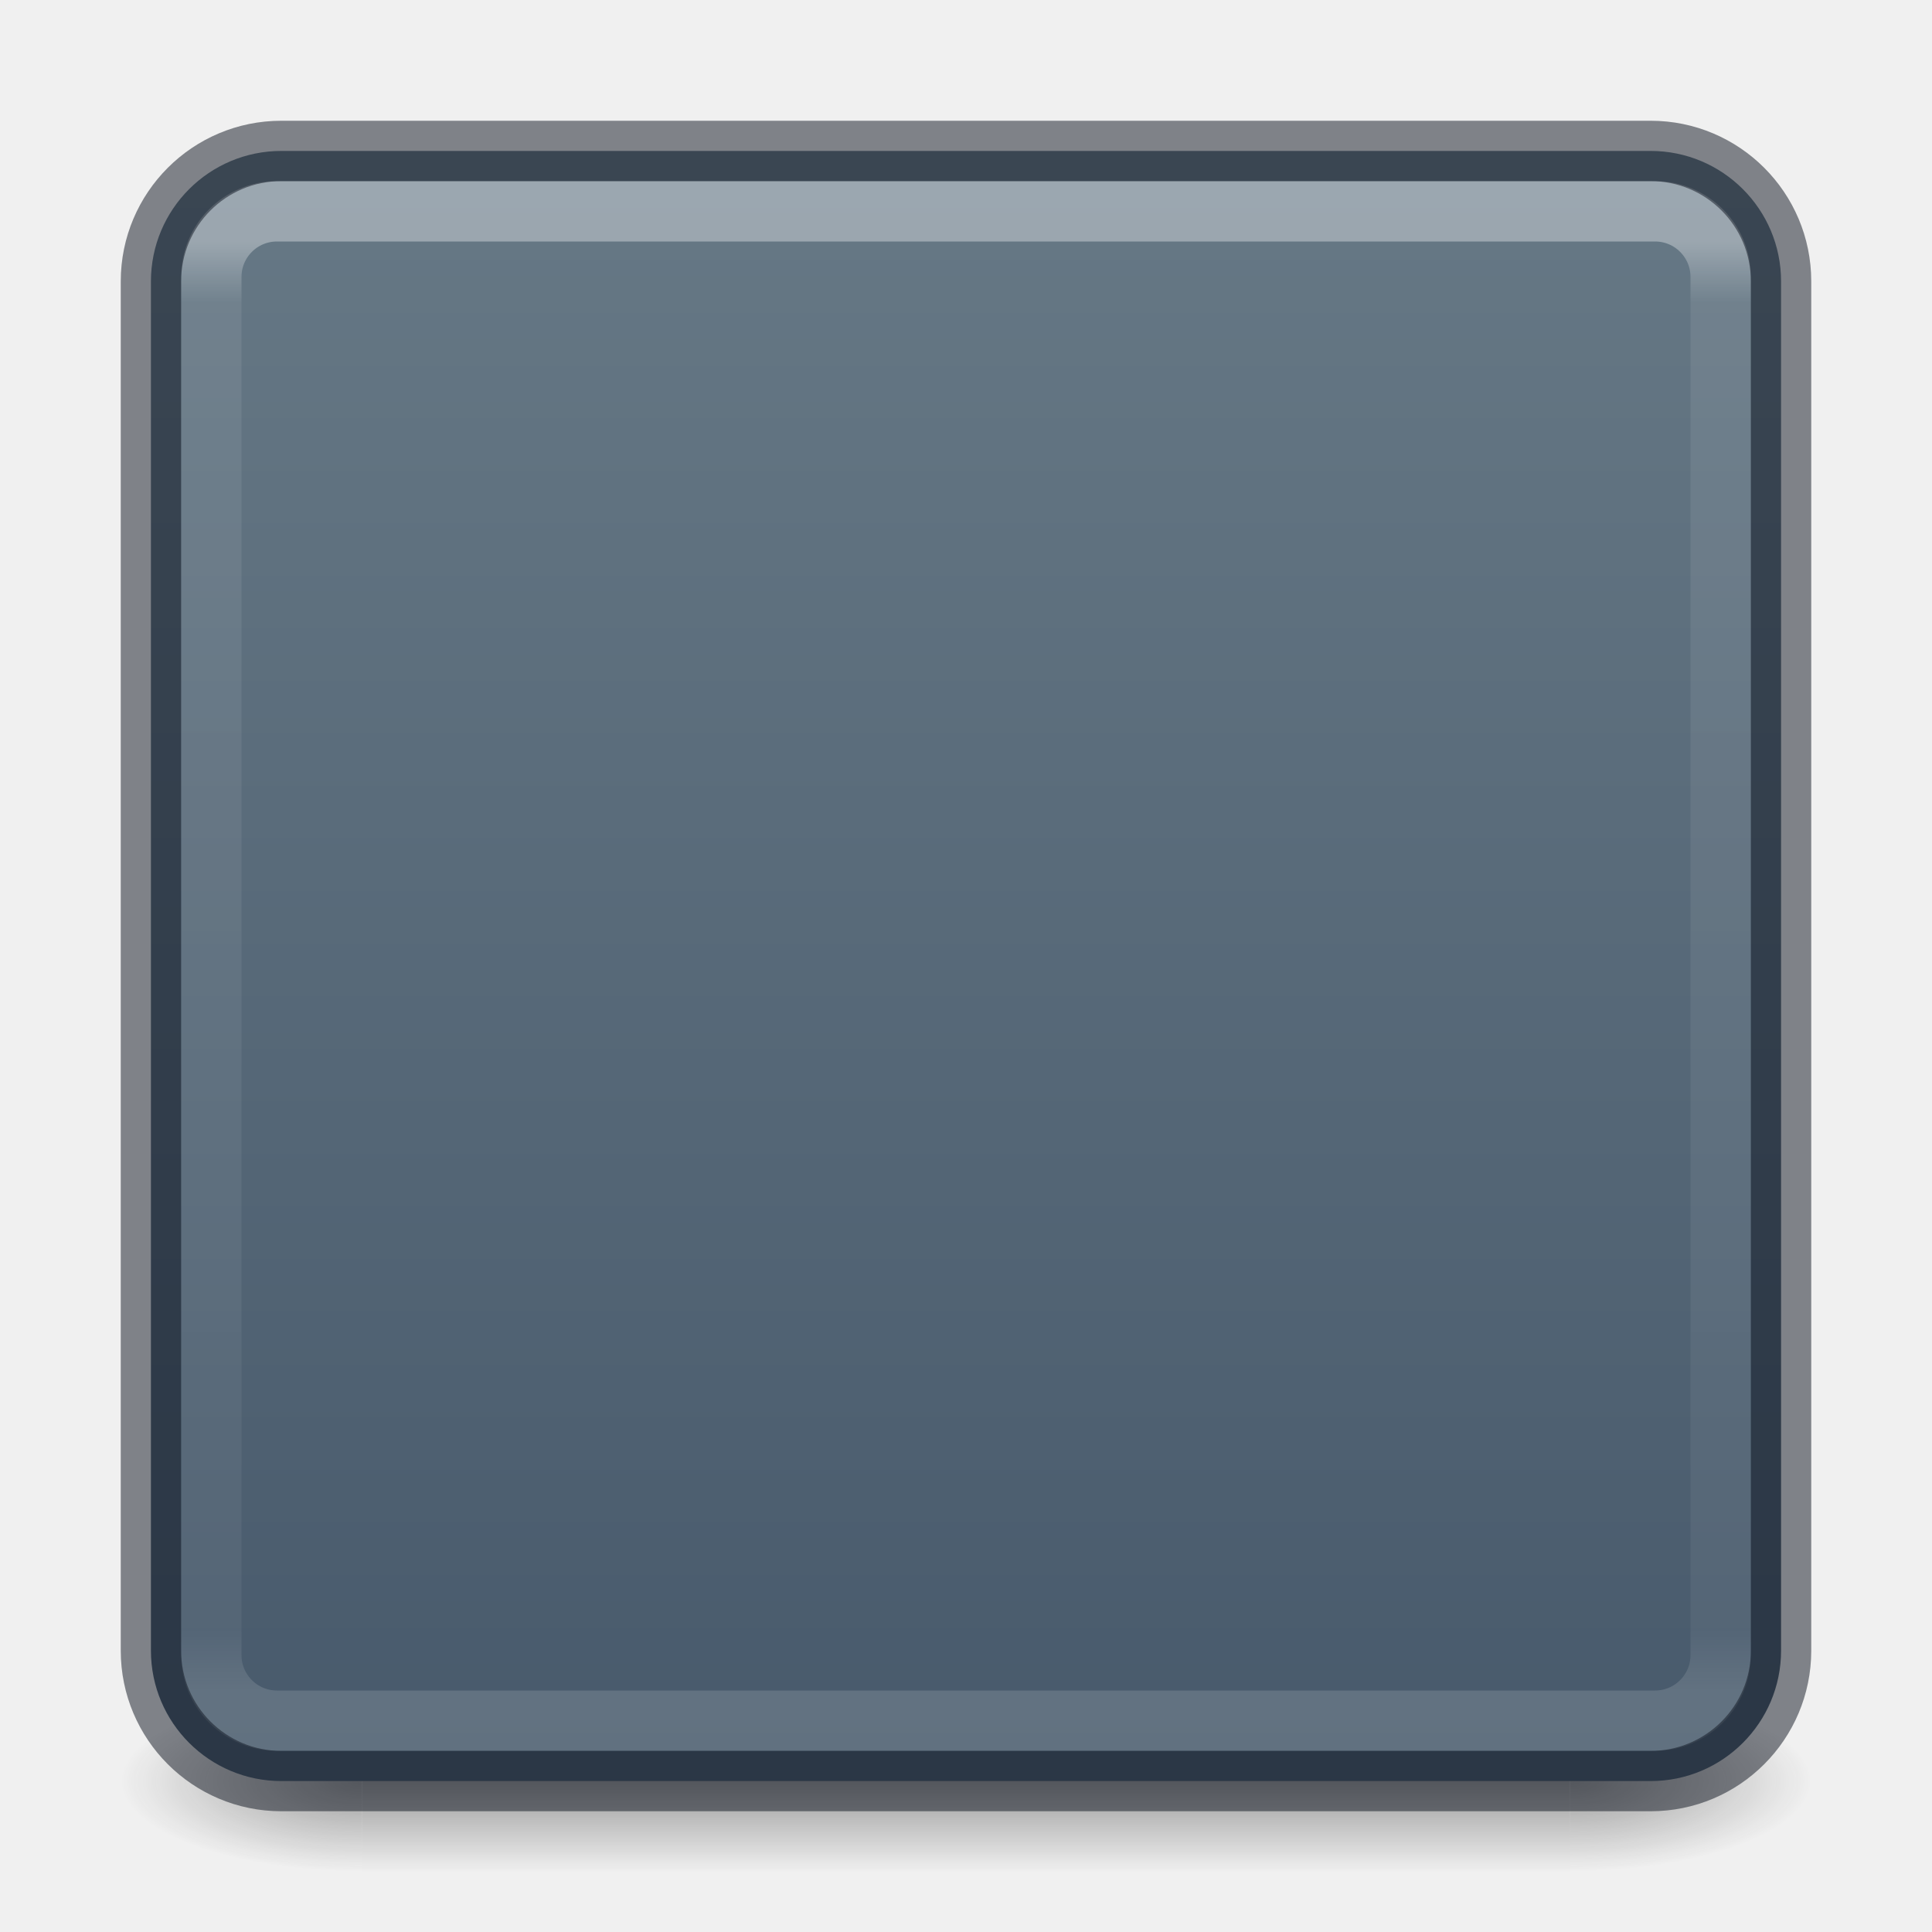
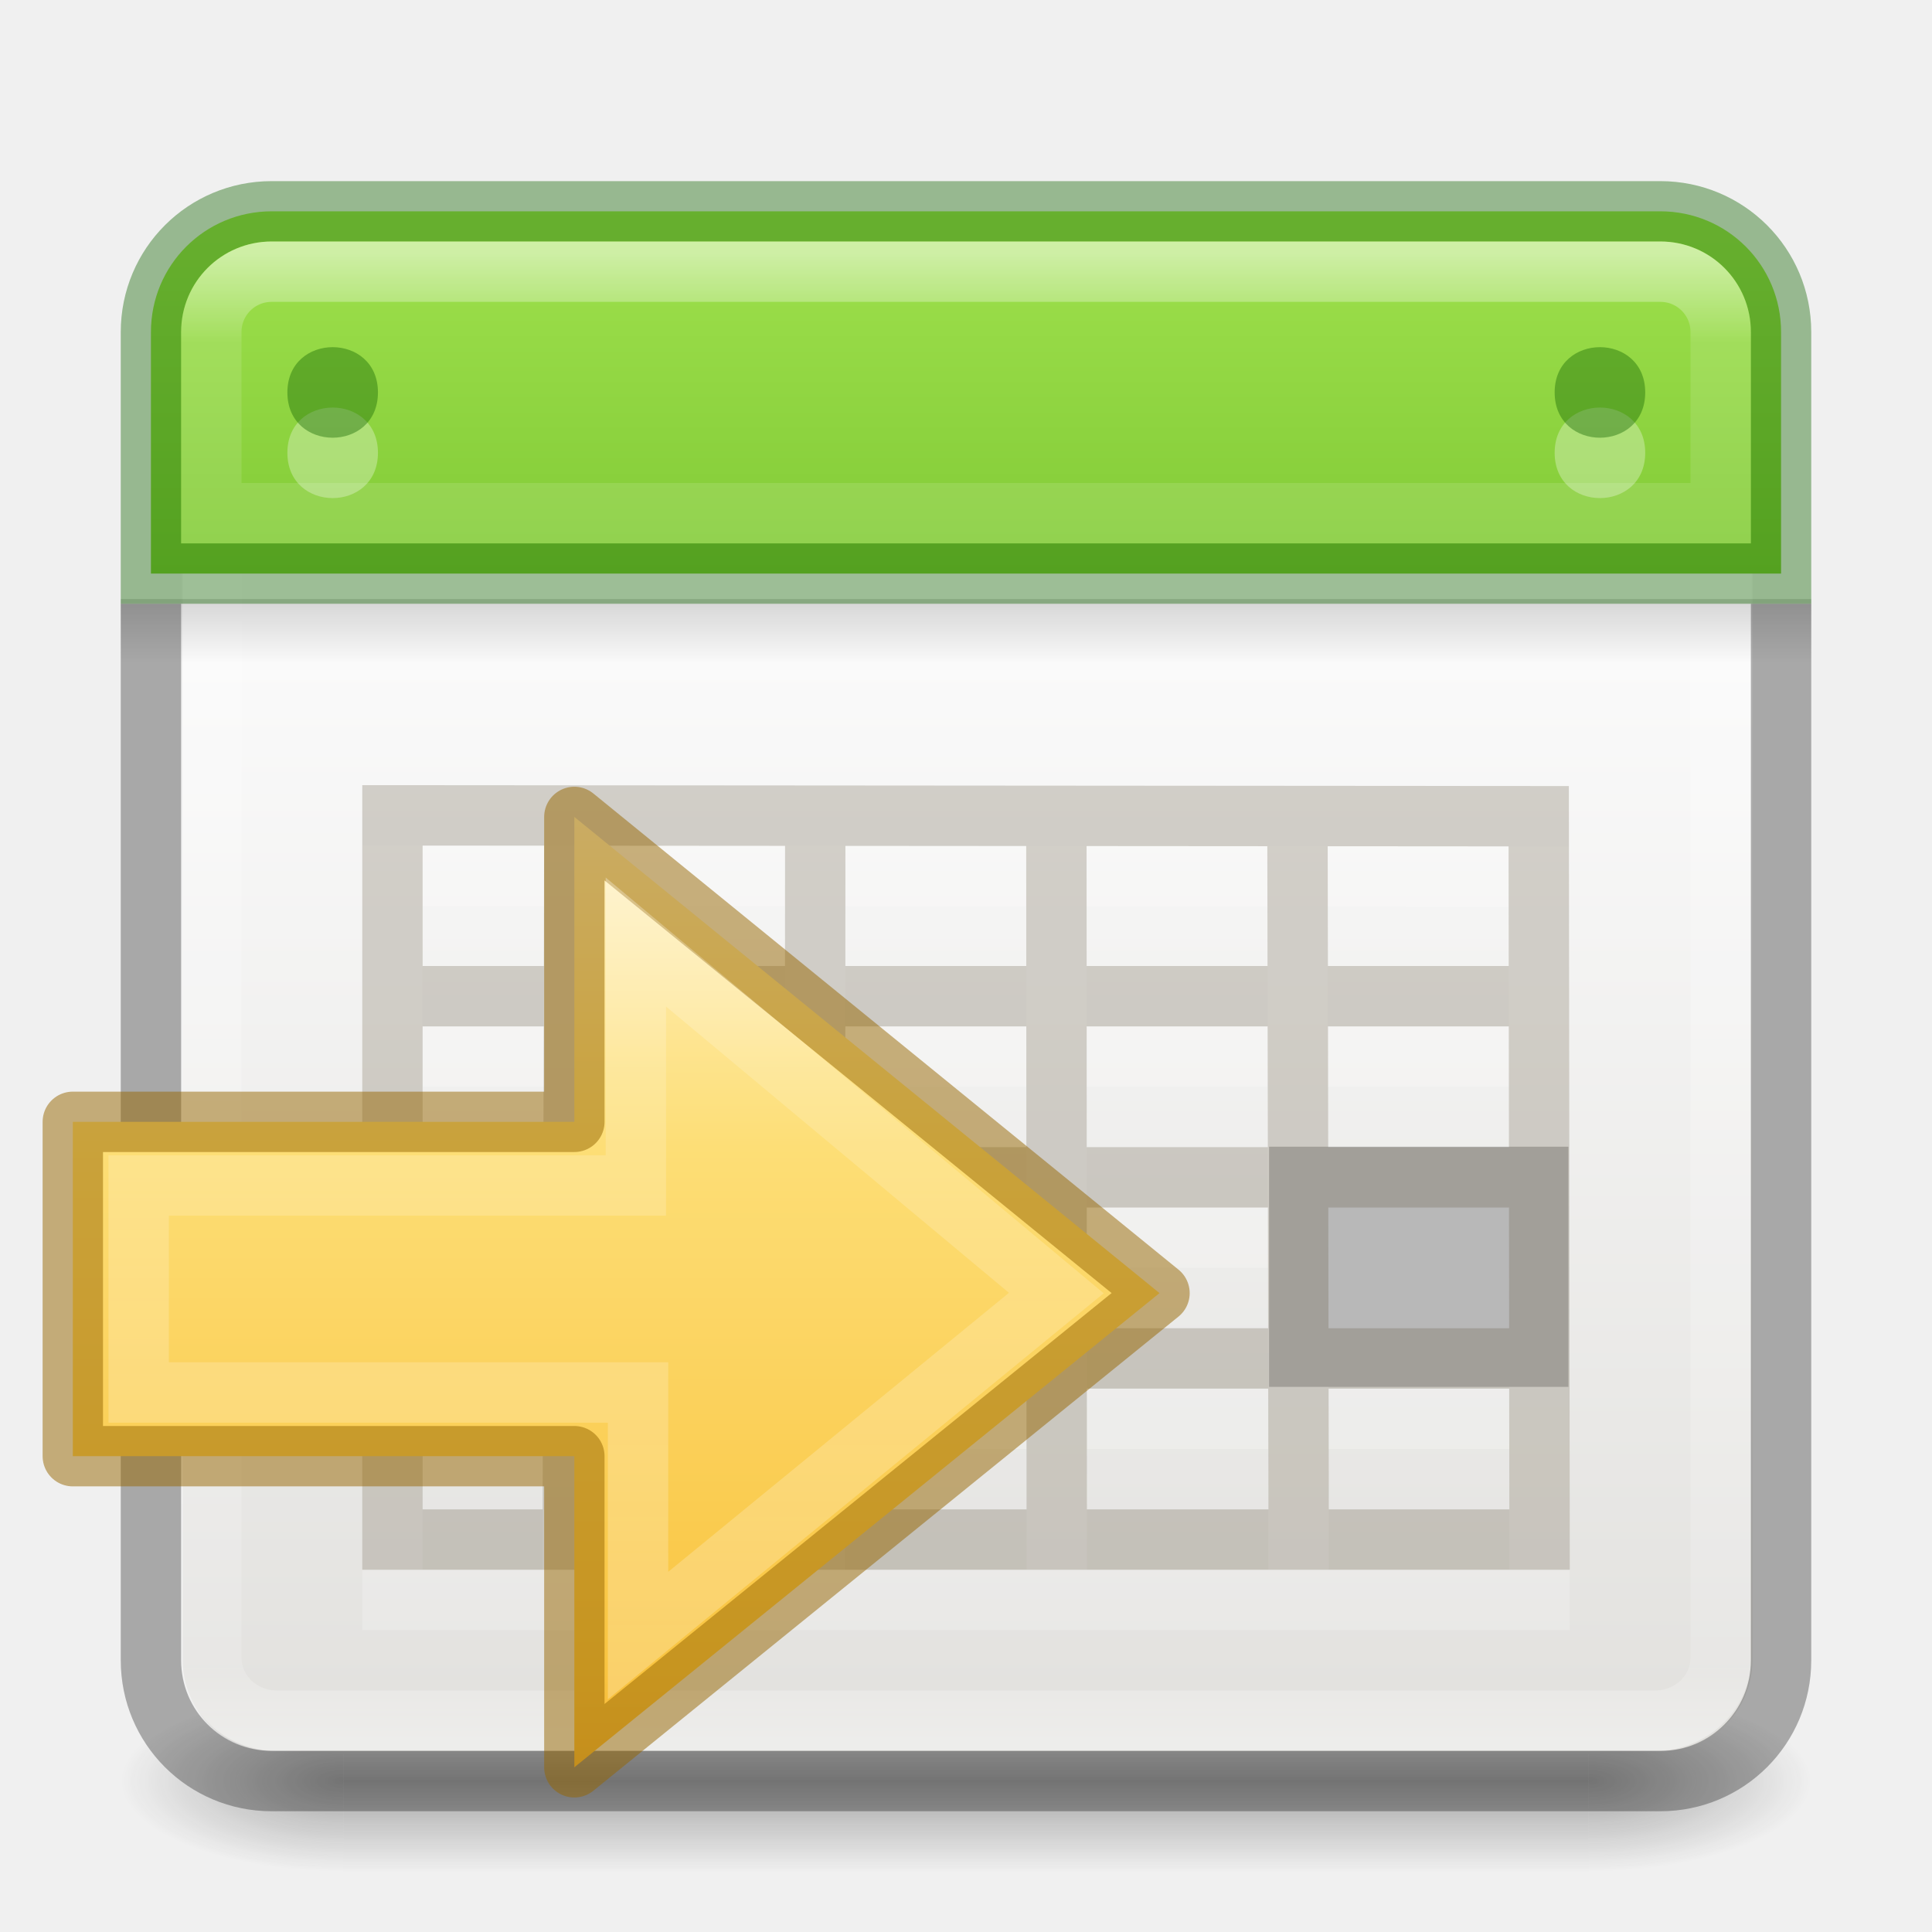
<svg xmlns="http://www.w3.org/2000/svg" xmlns:xlink="http://www.w3.org/1999/xlink" version="1.1" width="32" height="32" id="svg6860">
  <defs id="defs6862">
-     <linearGradient id="linearGradient857">
-       <stop style="stop-color:#667885;stop-opacity:1" offset="0" id="stop853" />
-       <stop style="stop-color:#485a6c;stop-opacity:1" offset="1" id="stop855" />
+     <linearGradient id="linearGradient906">
+       <stop offset="0" style="stop-color:#fff3cb;stop-opacity:1" id="stop898" />
+       <stop offset="0.262" style="stop-color:#fdde76;stop-opacity:1" id="stop900" />
+       <stop offset="0.661" style="stop-color:#f9c440;stop-opacity:1" id="stop902" />
+       <stop offset="1" style="stop-color:#e48b20;stop-opacity:1" id="stop904" />
    </linearGradient>
-     <linearGradient x1="167.983" y1="8.508" x2="167.983" y2="54.78" id="linearGradient5915" xlink:href="#linearGradient5803-0" gradientUnits="userSpaceOnUse" gradientTransform="matrix(0.422101,0,0,0.422101,-52.55959,1.774787)" />
-     <linearGradient id="linearGradient5803-0">
-       <stop id="stop5805-3" style="stop-color:#fff5ef;stop-opacity:1" offset="0" />
-       <stop id="stop5807-4" style="stop-color:#fef8dd;stop-opacity:1" offset="1" />
+     <linearGradient id="linearGradient903">
+       <stop offset="0" style="stop-color:#ffffff;stop-opacity:1" id="stop895" />
+       <stop offset="0.26" style="stop-color:#ffffff;stop-opacity:0.235" id="stop897" />
+       <stop offset="0.778" style="stop-color:#ffffff;stop-opacity:0.157" id="stop899" />
+       <stop offset="1" style="stop-color:#ffffff;stop-opacity:0.392" id="stop901" />
    </linearGradient>
-     <linearGradient x1="24" y1="6.24" x2="24" y2="41.76" id="linearGradient4161" xlink:href="#linearGradient3924-0" gradientUnits="userSpaceOnUse" gradientTransform="matrix(0.6756757,0,0,0.6756757,-0.216217,-0.2162063)" />
    <linearGradient id="linearGradient3924-0">
      <stop id="stop3926-6" style="stop-color:#ffffff;stop-opacity:1" offset="0" />
-       <stop id="stop3928-3" style="stop-color:#ffffff;stop-opacity:0.235" offset="0.042" />
-       <stop id="stop3930-2" style="stop-color:#ffffff;stop-opacity:0.157" offset="0.958" />
+       <stop id="stop3928-3" style="stop-color:#ffffff;stop-opacity:0.235" offset="0.063" />
+       <stop id="stop3930-2" style="stop-color:#ffffff;stop-opacity:0.157" offset="0.951" />
      <stop id="stop3932-62" style="stop-color:#ffffff;stop-opacity:0.392" offset="1" />
    </linearGradient>
-     <radialGradient cx="4.993" cy="43.5" r="2.5" fx="4.993" fy="43.5" id="radialGradient2976" xlink:href="#linearGradient3688-166-749-6" gradientUnits="userSpaceOnUse" gradientTransform="matrix(2.175537,0,0,1.4,26.7014,-17.4)" />
    <linearGradient id="linearGradient3688-166-749-6">
      <stop id="stop2883-8" style="stop-color:#181818;stop-opacity:1" offset="0" />
      <stop id="stop2885-3" style="stop-color:#181818;stop-opacity:0" offset="1" />
    </linearGradient>
-     <radialGradient cx="4.993" cy="43.5" r="2.5" fx="4.993" fy="43.5" id="radialGradient2978" xlink:href="#linearGradient3688-464-309-7" gradientUnits="userSpaceOnUse" gradientTransform="matrix(2.175537,0,0,1.4,-21.2986,-104.4)" />
    <linearGradient id="linearGradient3688-464-309-7">
      <stop id="stop2889-0" style="stop-color:#181818;stop-opacity:1" offset="0" />
      <stop id="stop2891-66" style="stop-color:#181818;stop-opacity:0" offset="1" />
    </linearGradient>
-     <linearGradient x1="25.058" y1="47.028" x2="25.058" y2="39.999" id="linearGradient2980" xlink:href="#linearGradient3702-501-757-3" gradientUnits="userSpaceOnUse" gradientTransform="matrix(0.9693878,0,0,1,0.7346938,0)" />
    <linearGradient id="linearGradient3702-501-757-3">
      <stop id="stop2895-3" style="stop-color:#181818;stop-opacity:0" offset="0" />
      <stop id="stop2897-28" style="stop-color:#181818;stop-opacity:1" offset="0.5" />
      <stop id="stop2899-8" style="stop-color:#181818;stop-opacity:0" offset="1" />
    </linearGradient>
-     <linearGradient xlink:href="#linearGradient857" id="linearGradient859" x1="17" y1="3" x2="17" y2="29.133" gradientUnits="userSpaceOnUse" />
+     <linearGradient id="linearGradient3510-2">
+       <stop id="stop3512-7" style="stop-color:#000000;stop-opacity:1" offset="0" />
+       <stop id="stop3514-6" style="stop-color:#000000;stop-opacity:0" offset="1" />
+     </linearGradient>
+     <linearGradient x1="24" y1="5" x2="24" y2="43" id="linearGradient3223" xlink:href="#linearGradient3924-0" gradientUnits="userSpaceOnUse" gradientTransform="matrix(0.6756757,0,0,0.6486487,-0.216217,0.932442)" />
+     <radialGradient cx="4.993" cy="43.5" r="2.5" fx="4.993" fy="43.5" id="radialGradient4002" xlink:href="#linearGradient3688-166-749-6" gradientUnits="userSpaceOnUse" gradientTransform="matrix(2.003784,0,0,1.4,27.98813,-17.4)" />
+     <radialGradient cx="4.993" cy="43.5" r="2.5" fx="4.993" fy="43.5" id="radialGradient4004" xlink:href="#linearGradient3688-464-309-7" gradientUnits="userSpaceOnUse" gradientTransform="matrix(2.003784,0,0,1.4,-20.01187,-104.4)" />
+     <linearGradient x1="25.058" y1="47.028" x2="25.058" y2="39.999" id="linearGradient4006" xlink:href="#linearGradient3702-501-757-3" gradientUnits="userSpaceOnUse" />
+     <linearGradient x1="23.954" y1="15.999" x2="23.954" y2="19.963" id="linearGradient4056" xlink:href="#linearGradient3510-2" gradientUnits="userSpaceOnUse" gradientTransform="matrix(0.7,0,0,0.2692308,-0.8000002,5.615386)" />
+     <linearGradient x1="25.132" y1="15.5" x2="25.132" y2="48.396" id="linearGradient4059-1" xlink:href="#linearGradient4658-9" gradientUnits="userSpaceOnUse" gradientTransform="matrix(0.5630778,0,0,0.539924,2.511846,2.57077)" />
+     <linearGradient id="linearGradient4658-9">
+       <stop id="stop4660-8" style="stop-color:#fafafa;stop-opacity:1" offset="0" />
+       <stop id="stop4662-7" style="stop-color:#e2e1de;stop-opacity:1" offset="1" />
+     </linearGradient>
+     <linearGradient x1="24.17" y1="-12.242" x2="24.17" y2="48.934" id="linearGradient4052-7" xlink:href="#linearGradient3242-7-3-8-0-4-58-06-49" gradientUnits="userSpaceOnUse" gradientTransform="matrix(0.4545455,0,0,0.4545455,0.454544,1.454547)" />
+     <linearGradient id="linearGradient3242-7-3-8-0-4-58-06-49">
+       <stop id="stop3244-5-8-5-6-4-3-8-1" style="stop-color:#cdf87e;stop-opacity:1" offset="0" />
+       <stop id="stop3246-9-5-1-5-3-0-7-44" style="stop-color:#a2e34f;stop-opacity:1" offset="0.262" />
+       <stop id="stop3248-7-2-0-7-5-35-9-5" style="stop-color:#68b723;stop-opacity:1" offset="0.661" />
+       <stop id="stop3250-8-2-8-5-6-40-4-3" style="stop-color:#1d7e0d;stop-opacity:1" offset="1" />
+     </linearGradient>
+     <linearGradient id="linearGradient3924-0-3">
+       <stop id="stop3926-6-4" style="stop-color:#ffffff;stop-opacity:1" offset="0" />
+       <stop id="stop3928-3-03" style="stop-color:#ffffff;stop-opacity:0.235" offset="0.063" />
+       <stop id="stop3930-2-7" style="stop-color:#ffffff;stop-opacity:0.157" offset="0.951" />
+       <stop id="stop3932-62-8" style="stop-color:#ffffff;stop-opacity:0.392" offset="1" />
+     </linearGradient>
+     <linearGradient x1="24" y1="5" x2="24" y2="43" id="linearGradient4307" xlink:href="#linearGradient3924-0-3" gradientUnits="userSpaceOnUse" gradientTransform="matrix(0.6216216,0,0,0.6216216,0.0810794,1.08109)" />
+     <radialGradient gradientTransform="matrix(0,0.6859791,-0.7462606,0,60.28838,-27.73749)" gradientUnits="userSpaceOnUse" xlink:href="#linearGradient3242-7-3-8-0-4-58-06-49" id="radialGradient3343" fy="48.709" fx="65.325" r="31" cy="48.709" cx="65.325" />
+     <linearGradient gradientTransform="matrix(0.4226933,0,0,0.3851314,14.54484,15.08297)" gradientUnits="userSpaceOnUse" xlink:href="#linearGradient4154" id="linearGradient3030" y2="36.136" x2="24.139" y1="10.171" x1="24.139" />
+     <linearGradient id="linearGradient4154">
+       <stop offset="0" style="stop-color:#ffffff;stop-opacity:1" id="stop4156" />
+       <stop offset="0" style="stop-color:#ffffff;stop-opacity:0.235" id="stop4158" />
+       <stop offset="1" style="stop-color:#ffffff;stop-opacity:0.157" id="stop4160" />
+       <stop offset="1" style="stop-color:#ffffff;stop-opacity:0.392" id="stop4162" />
+     </linearGradient>
+     <linearGradient gradientTransform="matrix(0.3883339,0,0,0.4184212,14.80101,14.80302)" gradientUnits="userSpaceOnUse" xlink:href="#linearGradient4333" id="linearGradient3030-1" y2="25.528" x2="24.139" y1="20.749" x1="24.139" />
+     <linearGradient id="linearGradient4333">
+       <stop id="stop4335" style="stop-color:#ffffff;stop-opacity:1" offset="0" />
+       <stop id="stop4337" style="stop-color:#ffffff;stop-opacity:0.235" offset="0" />
+       <stop id="stop4339" style="stop-color:#ffffff;stop-opacity:0.157" offset="1" />
+       <stop id="stop4341" style="stop-color:#ffffff;stop-opacity:0.392" offset="1" />
+     </linearGradient>
+     <linearGradient xlink:href="#linearGradient906" id="linearGradient3132" gradientUnits="userSpaceOnUse" gradientTransform="matrix(0.6814614,0,0,0.6346593,-7.088432,9.867385)" x1="23.732" y1="5.394" x2="23.732" y2="39.735" />
+     <linearGradient xlink:href="#linearGradient4297" id="linearGradient3134" gradientUnits="userSpaceOnUse" gradientTransform="matrix(0,-0.5372019,0.5768172,0,-18.99943,37.14401)" x1="40.958" y1="46.971" x2="18.681" y2="46.971" />
+     <linearGradient id="linearGradient4297">
+       <stop id="stop4299" style="stop-color:#ffffff;stop-opacity:1" offset="0" />
+       <stop id="stop4301" style="stop-color:#ffffff;stop-opacity:0.235" offset="0.45" />
+       <stop id="stop4303" style="stop-color:#ffffff;stop-opacity:0.157" offset="0.65" />
+       <stop id="stop4305" style="stop-color:#ffffff;stop-opacity:0.392" offset="1" />
+     </linearGradient>
+     <linearGradient xlink:href="#linearGradient903" id="linearGradient943" x1="0.661" y1="35.497" x2="0.661" y2="12.639" gradientUnits="userSpaceOnUse" />
  </defs>
-   <g style="display:inline" id="g2036-2" transform="matrix(0.6999997,0,0,0.3333336,-0.8000002,15.33333)">
-     <g style="opacity:0.4" id="g3712-3" transform="matrix(1.052632,0,0,1.285713,-1.263158,-13.42854)">
-       <rect style="fill:url(#radialGradient2976);fill-opacity:1;stroke:none;stroke-width:1" id="rect2801-0" y="40" x="37.571" height="7" width="5.429" />
-       <rect style="fill:url(#radialGradient2978);fill-opacity:1;stroke:none;stroke-width:1" id="rect3696-2" transform="scale(-1)" y="-47" x="-10.429" height="7" width="5.429" />
-       <rect style="fill:url(#linearGradient2980);fill-opacity:1;stroke:none;stroke-width:1" id="rect3700-1" y="40" x="10.429" height="7" width="27.143" />
-     </g>
+   <g transform="matrix(0.7368421,0,0,0.4285713,-1.68421,10.85715)" id="g3712-3" style="opacity:0.35">
+     <rect width="5" height="7" x="38" y="40" id="rect2801-0" style="fill:url(#radialGradient4002);fill-opacity:1;stroke:none" />
+     <rect width="5" height="7" x="-10" y="-47" transform="scale(-1,-1)" id="rect3696-2" style="fill:url(#radialGradient4004);fill-opacity:1;stroke:none" />
+     <rect width="28" height="7" x="10" y="40" id="rect3700-1" style="fill:url(#linearGradient4006);fill-opacity:1;stroke:none" />
  </g>
-   <rect style="color:#000000;display:inline;overflow:visible;visibility:visible;fill:url(#linearGradient859);fill-opacity:1;fill-rule:nonzero;stroke:none;stroke-width:1;marker:none;enable-background:accumulate" id="rect5505" y="2.5" x="2.5" ry="2.16" rx="2.16" height="27" width="27" />
-   <rect style="opacity:0.35;fill:none;stroke:url(#linearGradient4161);stroke-width:1;stroke-linecap:round;stroke-linejoin:round;stroke-miterlimit:4;stroke-dasharray:none;stroke-dashoffset:0;stroke-opacity:1" id="rect6741-7-4" y="3.5" x="3.5" ry="1.087" rx="1.087" height="25" width="25" />
-   <rect style="color:#000000;display:inline;overflow:visible;visibility:visible;opacity:0.5;fill:none;stroke:#0e141f;stroke-width:1;stroke-linecap:round;stroke-linejoin:round;stroke-miterlimit:4;stroke-dasharray:none;stroke-dashoffset:0;stroke-opacity:1;marker:none;enable-background:accumulate" id="rect5505-6" y="2.5" x="2.5" ry="2.16" rx="2.16" height="27" width="27" />
+   <rect width="26" height="25" rx="1.5" ry="1.5" x="3.026" y="4" id="rect5505" style="color:#000000;display:inline;overflow:visible;visibility:visible;fill:url(#linearGradient4059-1);fill-opacity:1;fill-rule:nonzero;stroke:none;stroke-width:1;marker:none;enable-background:accumulate" />
+   <rect width="25" height="24" rx="1.087" ry="1.043" x="3.5" y="4.5" id="rect6741-7-4" style="fill:none;stroke:url(#linearGradient3223);stroke-width:1;stroke-linecap:round;stroke-linejoin:round;stroke-miterlimit:4;stroke-dasharray:none;stroke-dashoffset:0;stroke-opacity:1" />
+   <path d="m 2.5,10 0,17.5 c 0,1.108 0.892,2 2,2 l 23,0 c 1.108,0 2,-0.892 2,-2 l 0,-17.5" id="rect5505-6" style="color:#000000;display:inline;overflow:visible;visibility:visible;opacity:0.3;fill:none;stroke:#000000;stroke-width:1;stroke-linecap:butt;stroke-linejoin:miter;stroke-miterlimit:4;stroke-dasharray:none;stroke-dashoffset:0;stroke-opacity:1;marker:none;enable-background:accumulate" />
+   <rect width="28" height="1.077" rx="0" ry="0" x="2" y="9.923" id="rect3508" style="display:inline;overflow:visible;visibility:visible;opacity:0.15;fill:url(#linearGradient4056);fill-opacity:1;fill-rule:nonzero;stroke:none;stroke-width:1;marker:none;enable-background:accumulate" />
+   <path d="m 25.5,23.5 -19,0 z m -0.014,-8.981 -18.986,-0.014 0,11.995 19,0 z M 25.5,20.5 6.5,20.5 m 19,-3 -19,0 M 9.513,14.531 9.487,26.5 M 13.503,14.583 13.498,26.5 M 17.497,14.542 17.503,26.5 M 21.49,14.5 21.51,26.5" id="rect4188-6-4-0-7" style="opacity:0.2;color:#000000;fill:none;stroke:#ffffff;stroke-width:1;stroke-linecap:butt;stroke-linejoin:miter;stroke-miterlimit:4;stroke-opacity:1;stroke-dasharray:none;stroke-dashoffset:0;marker:none;visibility:visible;display:inline;overflow:visible;enable-background:accumulate" />
+   <rect id="rect902" width="4.958" height="3.978" x="21.02" y="18.993" style="fill:#b8b8b8;fill-opacity:1;stroke:none;stroke-width:0.863;stroke-opacity:1" />
+   <path d="m 25.5,22.5 -19,0 z m -0.014,-8.981 -18.986,-0.014 0,11.995 19,0 z M 25.5,19.5 6.5,19.5 m 19,-3 -19,0 M 9.513,13.531 9.487,25.5 M 13.503,13.583 13.498,25.5 M 17.497,13.542 17.503,25.5 M 21.49,13.5 21.51,25.5" id="rect4188-6-4-0" style="opacity:0.25;fill:none;stroke:#5e553c;stroke-width:1;stroke-miterlimit:4;stroke-opacity:1;stroke-dasharray:none" />
+   <path d="m 4.5,3.5 c -1.108,0 -2,0.892 -2,2 l 0,4 27,0 0,-4 c 0,-1.108 -0.892,-2 -2,-2 z" id="rect5505-3" style="color:#000000;display:inline;overflow:visible;visibility:visible;fill:url(#linearGradient4052-7);fill-opacity:1;fill-rule:nonzero;stroke:none;stroke-width:1;marker:none;enable-background:accumulate" />
+   <path d="m 2.5,9.5 0,-4 c 0,-1.108 0.892,-2 2,-2 l 23,0 c 1.108,0 2,0.892 2,2 L 29.5,9.5 Z" id="rect5505-6-3" style="color:#000000;display:inline;overflow:visible;visibility:visible;opacity:0.4;fill:none;stroke:#126400;stroke-width:1;stroke-linecap:butt;stroke-linejoin:miter;stroke-miterlimit:4;stroke-dasharray:none;stroke-dashoffset:0;stroke-opacity:1;marker:none;enable-background:accumulate" />
+   <path d="m 4.5,4.5 c -0.554,0 -1,0.446 -1,1 l 0,3 25,0 0,-3 c 0,-0.554 -0.446,-1 -1,-1 z" id="rect6741-7-4-5" style="opacity:0.5;fill:none;stroke:url(#linearGradient4307);stroke-width:1;stroke-linecap:round;stroke-linejoin:miter;stroke-miterlimit:4;stroke-dasharray:none;stroke-dashoffset:0;stroke-opacity:1" />
+   <path d="m 6.26,7.5 c 0,1 -1.5,1 -1.5,0 0,-1 1.5,-1 1.5,0 z" id="path4682-6-1" style="color:#000000;display:inline;overflow:visible;visibility:visible;opacity:0.3;fill:#ffffff;fill-opacity:1;fill-rule:nonzero;stroke:none;stroke-width:0.977;marker:none;enable-background:accumulate" />
+   <path d="m 6.26,6.5 c 0,1 -1.5,1 -1.5,0 0,-1 1.5,-1 1.5,0 z" id="path4682-6-1-2" style="color:#000000;display:inline;overflow:visible;visibility:visible;opacity:0.4;fill:#126400;fill-opacity:1;fill-rule:nonzero;stroke:none;stroke-width:1.074;marker:none;enable-background:accumulate" />
+   <path d="m 27.25,7.5 c 0,1 -1.5,1 -1.5,0 0,-1 1.5,-1 1.5,0 z" id="path4682-6-1-8" style="color:#000000;display:inline;overflow:visible;visibility:visible;opacity:0.3;fill:#ffffff;fill-opacity:1;fill-rule:nonzero;stroke:none;stroke-width:0.977;marker:none;enable-background:accumulate" />
+   <path d="m 27.25,6.5 c 0,1 -1.5,1 -1.5,0 0,-1 1.5,-1 1.5,0 z" id="path4682-6-1-2-6" style="color:#000000;display:inline;overflow:visible;visibility:visible;opacity:0.4;fill:#126400;fill-opacity:1;fill-rule:nonzero;stroke:none;stroke-width:1.074;marker:none;enable-background:accumulate" />
+   <path style="color:#000000;display:block;overflow:visible;visibility:visible;fill:url(#linearGradient3132);fill-opacity:1;fill-rule:nonzero;stroke:none;stroke-width:1.335;marker:none;enable-background:accumulate" id="path3288-2-2" d="M 9.513,29.272 19.205,21.418 9.513,13.531 v 5.05 H 1.206 v 5.538 H 9.513 Z" />
+   <path d="M 9.513,29.272 19.205,21.418 15.608,18.491 9.513,13.531 v 5.05 H 1.206 v 5.538 H 9.513 Z" id="path933" style="color:#000000;display:block;overflow:visible;visibility:visible;opacity:0.5;fill:none;fill-opacity:1;fill-rule:nonzero;stroke:#956500;stroke-width:1;stroke-linejoin:round;stroke-miterlimit:4;stroke-dasharray:none;stroke-opacity:1;marker:none;enable-background:accumulate" />
+   <path d="m 10.568,27.09 6.928,-5.673 -6.964,-5.814 0,4.032 H 2.297 v 3.429 h 8.271 z" id="path935" style="color:#000000;display:block;overflow:visible;visibility:visible;fill:none;fill-opacity:1;fill-rule:nonzero;stroke:url(#linearGradient943);stroke-width:1;stroke-miterlimit:4;stroke-dasharray:none;stroke-opacity:1;marker:none;enable-background:accumulate" />
</svg>
